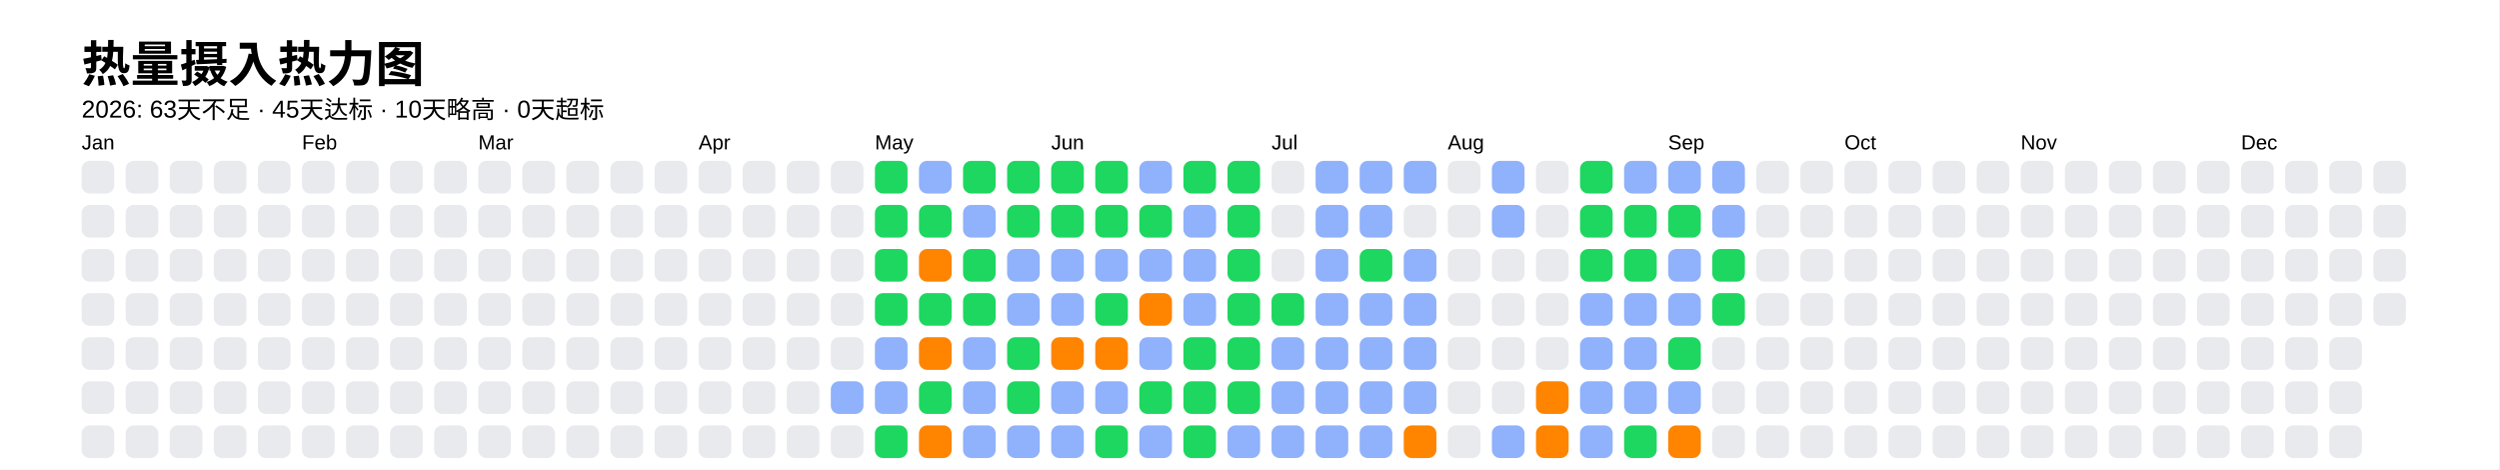
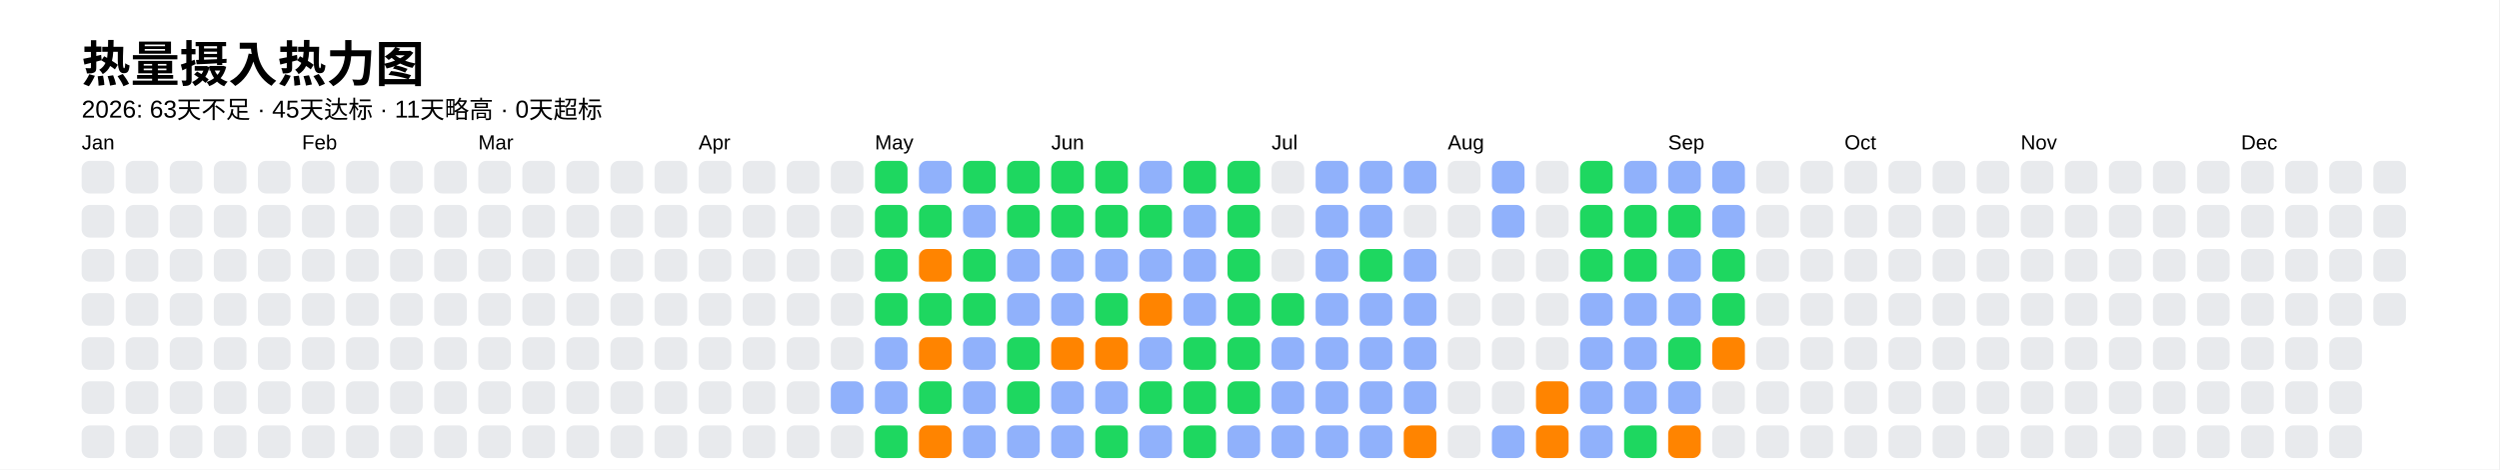
<svg xmlns="http://www.w3.org/2000/svg" style="background-color:white;" baseProfile="full" height="57.5mm" version="1.1" viewBox="0,0,306.2,57.5" width="306.2mm">
  <defs />
  <rect fill="#FFFFFF" height="57.5" width="306.2" x="0" y="0" />
  <text fill="#000000" style="font-size:6px; font-family:Arial; font-weight:bold;" x="10" y="10">热量摄入热力图</text>
-   <text fill="#000000" style="font-size:3px; font-family:Arial;" x="10" y="14.4">2026: 63天不足 · 45天达标 · 10天略高 · 0天超标</text>
+   <text fill="#000000" style="font-size:3px; font-family:Arial;" x="10" y="14.4">2026: 63天不足 · 45天达标 · 11天略高 · 0天超标</text>
  <text fill="#000000" style="font-size:2.5px; font-family:Arial" x="10" y="18.3">Jan</text>
  <rect fill="#E8EAED" height="4" rx="1" ry="1" width="4" x="10" y="19.7" />
  <rect fill="#E8EAED" height="4" rx="1" ry="1" width="4" x="10" y="25.1" />
  <rect fill="#E8EAED" height="4" rx="1" ry="1" width="4" x="10" y="30.5" />
  <rect fill="#E8EAED" height="4" rx="1" ry="1" width="4" x="10" y="35.9" />
  <rect fill="#E8EAED" height="4" rx="1" ry="1" width="4" x="10" y="41.3" />
  <rect fill="#E8EAED" height="4" rx="1" ry="1" width="4" x="10" y="46.7" />
  <rect fill="#E8EAED" height="4" rx="1" ry="1" width="4" x="10" y="52.1" />
  <rect fill="#E8EAED" height="4" rx="1" ry="1" width="4" x="15.4" y="19.7" />
  <rect fill="#E8EAED" height="4" rx="1" ry="1" width="4" x="15.4" y="25.1" />
  <rect fill="#E8EAED" height="4" rx="1" ry="1" width="4" x="15.4" y="30.5" />
  <rect fill="#E8EAED" height="4" rx="1" ry="1" width="4" x="15.4" y="35.9" />
  <rect fill="#E8EAED" height="4" rx="1" ry="1" width="4" x="15.4" y="41.3" />
  <rect fill="#E8EAED" height="4" rx="1" ry="1" width="4" x="15.4" y="46.7" />
  <rect fill="#E8EAED" height="4" rx="1" ry="1" width="4" x="15.4" y="52.1" />
  <rect fill="#E8EAED" height="4" rx="1" ry="1" width="4" x="20.8" y="19.7" />
  <rect fill="#E8EAED" height="4" rx="1" ry="1" width="4" x="20.8" y="25.1" />
  <rect fill="#E8EAED" height="4" rx="1" ry="1" width="4" x="20.8" y="30.5" />
  <rect fill="#E8EAED" height="4" rx="1" ry="1" width="4" x="20.8" y="35.9" />
  <rect fill="#E8EAED" height="4" rx="1" ry="1" width="4" x="20.8" y="41.3" />
  <rect fill="#E8EAED" height="4" rx="1" ry="1" width="4" x="20.8" y="46.7" />
  <rect fill="#E8EAED" height="4" rx="1" ry="1" width="4" x="20.8" y="52.1" />
  <rect fill="#E8EAED" height="4" rx="1" ry="1" width="4" x="26.2" y="19.7" />
  <rect fill="#E8EAED" height="4" rx="1" ry="1" width="4" x="26.2" y="25.1" />
  <rect fill="#E8EAED" height="4" rx="1" ry="1" width="4" x="26.2" y="30.5" />
  <rect fill="#E8EAED" height="4" rx="1" ry="1" width="4" x="26.2" y="35.9" />
  <rect fill="#E8EAED" height="4" rx="1" ry="1" width="4" x="26.2" y="41.3" />
  <rect fill="#E8EAED" height="4" rx="1" ry="1" width="4" x="26.2" y="46.7" />
  <rect fill="#E8EAED" height="4" rx="1" ry="1" width="4" x="26.2" y="52.1" />
  <rect fill="#E8EAED" height="4" rx="1" ry="1" width="4" x="31.6" y="19.7" />
  <rect fill="#E8EAED" height="4" rx="1" ry="1" width="4" x="31.6" y="25.1" />
  <rect fill="#E8EAED" height="4" rx="1" ry="1" width="4" x="31.6" y="30.5" />
  <rect fill="#E8EAED" height="4" rx="1" ry="1" width="4" x="31.6" y="35.9" />
  <rect fill="#E8EAED" height="4" rx="1" ry="1" width="4" x="31.6" y="41.3" />
  <rect fill="#E8EAED" height="4" rx="1" ry="1" width="4" x="31.6" y="46.7" />
  <rect fill="#E8EAED" height="4" rx="1" ry="1" width="4" x="31.6" y="52.1" />
  <text fill="#000000" style="font-size:2.5px; font-family:Arial" x="37.0" y="18.3">Feb</text>
  <rect fill="#E8EAED" height="4" rx="1" ry="1" width="4" x="37.0" y="19.7" />
  <rect fill="#E8EAED" height="4" rx="1" ry="1" width="4" x="37.0" y="25.1" />
  <rect fill="#E8EAED" height="4" rx="1" ry="1" width="4" x="37.0" y="30.5" />
  <rect fill="#E8EAED" height="4" rx="1" ry="1" width="4" x="37.0" y="35.9" />
  <rect fill="#E8EAED" height="4" rx="1" ry="1" width="4" x="37.0" y="41.3" />
  <rect fill="#E8EAED" height="4" rx="1" ry="1" width="4" x="37.0" y="46.7" />
  <rect fill="#E8EAED" height="4" rx="1" ry="1" width="4" x="37.0" y="52.1" />
  <rect fill="#E8EAED" height="4" rx="1" ry="1" width="4" x="42.4" y="19.7" />
  <rect fill="#E8EAED" height="4" rx="1" ry="1" width="4" x="42.4" y="25.1" />
  <rect fill="#E8EAED" height="4" rx="1" ry="1" width="4" x="42.4" y="30.5" />
  <rect fill="#E8EAED" height="4" rx="1" ry="1" width="4" x="42.4" y="35.9" />
  <rect fill="#E8EAED" height="4" rx="1" ry="1" width="4" x="42.4" y="41.3" />
  <rect fill="#E8EAED" height="4" rx="1" ry="1" width="4" x="42.4" y="46.7" />
  <rect fill="#E8EAED" height="4" rx="1" ry="1" width="4" x="42.4" y="52.1" />
  <rect fill="#E8EAED" height="4" rx="1" ry="1" width="4" x="47.8" y="19.7" />
  <rect fill="#E8EAED" height="4" rx="1" ry="1" width="4" x="47.8" y="25.1" />
  <rect fill="#E8EAED" height="4" rx="1" ry="1" width="4" x="47.8" y="30.5" />
  <rect fill="#E8EAED" height="4" rx="1" ry="1" width="4" x="47.8" y="35.9" />
  <rect fill="#E8EAED" height="4" rx="1" ry="1" width="4" x="47.8" y="41.3" />
  <rect fill="#E8EAED" height="4" rx="1" ry="1" width="4" x="47.8" y="46.7" />
  <rect fill="#E8EAED" height="4" rx="1" ry="1" width="4" x="47.8" y="52.1" />
  <rect fill="#E8EAED" height="4" rx="1" ry="1" width="4" x="53.2" y="19.7" />
  <rect fill="#E8EAED" height="4" rx="1" ry="1" width="4" x="53.2" y="25.1" />
  <rect fill="#E8EAED" height="4" rx="1" ry="1" width="4" x="53.2" y="30.5" />
  <rect fill="#E8EAED" height="4" rx="1" ry="1" width="4" x="53.2" y="35.9" />
  <rect fill="#E8EAED" height="4" rx="1" ry="1" width="4" x="53.2" y="41.3" />
  <rect fill="#E8EAED" height="4" rx="1" ry="1" width="4" x="53.2" y="46.7" />
  <rect fill="#E8EAED" height="4" rx="1" ry="1" width="4" x="53.2" y="52.1" />
  <text fill="#000000" style="font-size:2.5px; font-family:Arial" x="58.6" y="18.3">Mar</text>
  <rect fill="#E8EAED" height="4" rx="1" ry="1" width="4" x="58.6" y="19.7" />
  <rect fill="#E8EAED" height="4" rx="1" ry="1" width="4" x="58.6" y="25.1" />
  <rect fill="#E8EAED" height="4" rx="1" ry="1" width="4" x="58.6" y="30.5" />
  <rect fill="#E8EAED" height="4" rx="1" ry="1" width="4" x="58.6" y="35.9" />
  <rect fill="#E8EAED" height="4" rx="1" ry="1" width="4" x="58.6" y="41.3" />
  <rect fill="#E8EAED" height="4" rx="1" ry="1" width="4" x="58.6" y="46.7" />
  <rect fill="#E8EAED" height="4" rx="1" ry="1" width="4" x="58.6" y="52.1" />
  <rect fill="#E8EAED" height="4" rx="1" ry="1" width="4" x="64" y="19.7" />
  <rect fill="#E8EAED" height="4" rx="1" ry="1" width="4" x="64" y="25.1" />
  <rect fill="#E8EAED" height="4" rx="1" ry="1" width="4" x="64" y="30.5" />
  <rect fill="#E8EAED" height="4" rx="1" ry="1" width="4" x="64" y="35.9" />
  <rect fill="#E8EAED" height="4" rx="1" ry="1" width="4" x="64" y="41.3" />
  <rect fill="#E8EAED" height="4" rx="1" ry="1" width="4" x="64" y="46.7" />
  <rect fill="#E8EAED" height="4" rx="1" ry="1" width="4" x="64" y="52.1" />
  <rect fill="#E8EAED" height="4" rx="1" ry="1" width="4" x="69.4" y="19.7" />
  <rect fill="#E8EAED" height="4" rx="1" ry="1" width="4" x="69.4" y="25.1" />
  <rect fill="#E8EAED" height="4" rx="1" ry="1" width="4" x="69.4" y="30.5" />
  <rect fill="#E8EAED" height="4" rx="1" ry="1" width="4" x="69.4" y="35.9" />
  <rect fill="#E8EAED" height="4" rx="1" ry="1" width="4" x="69.4" y="41.3" />
  <rect fill="#E8EAED" height="4" rx="1" ry="1" width="4" x="69.4" y="46.7" />
  <rect fill="#E8EAED" height="4" rx="1" ry="1" width="4" x="69.4" y="52.1" />
  <rect fill="#E8EAED" height="4" rx="1" ry="1" width="4" x="74.8" y="19.7" />
  <rect fill="#E8EAED" height="4" rx="1" ry="1" width="4" x="74.8" y="25.1" />
  <rect fill="#E8EAED" height="4" rx="1" ry="1" width="4" x="74.8" y="30.5" />
  <rect fill="#E8EAED" height="4" rx="1" ry="1" width="4" x="74.8" y="35.9" />
  <rect fill="#E8EAED" height="4" rx="1" ry="1" width="4" x="74.8" y="41.3" />
  <rect fill="#E8EAED" height="4" rx="1" ry="1" width="4" x="74.8" y="46.7" />
  <rect fill="#E8EAED" height="4" rx="1" ry="1" width="4" x="74.8" y="52.1" />
  <rect fill="#E8EAED" height="4" rx="1" ry="1" width="4" x="80.2" y="19.7" />
  <rect fill="#E8EAED" height="4" rx="1" ry="1" width="4" x="80.2" y="25.1" />
  <rect fill="#E8EAED" height="4" rx="1" ry="1" width="4" x="80.2" y="30.5" />
  <rect fill="#E8EAED" height="4" rx="1" ry="1" width="4" x="80.2" y="35.9" />
  <rect fill="#E8EAED" height="4" rx="1" ry="1" width="4" x="80.2" y="41.3" />
  <rect fill="#E8EAED" height="4" rx="1" ry="1" width="4" x="80.2" y="46.7" />
  <rect fill="#E8EAED" height="4" rx="1" ry="1" width="4" x="80.2" y="52.1" />
  <text fill="#000000" style="font-size:2.5px; font-family:Arial" x="85.6" y="18.3">Apr</text>
  <rect fill="#E8EAED" height="4" rx="1" ry="1" width="4" x="85.6" y="19.7" />
  <rect fill="#E8EAED" height="4" rx="1" ry="1" width="4" x="85.6" y="25.1" />
  <rect fill="#E8EAED" height="4" rx="1" ry="1" width="4" x="85.6" y="30.5" />
  <rect fill="#E8EAED" height="4" rx="1" ry="1" width="4" x="85.6" y="35.9" />
  <rect fill="#E8EAED" height="4" rx="1" ry="1" width="4" x="85.6" y="41.3" />
  <rect fill="#E8EAED" height="4" rx="1" ry="1" width="4" x="85.6" y="46.7" />
  <rect fill="#E8EAED" height="4" rx="1" ry="1" width="4" x="85.6" y="52.1" />
  <rect fill="#E8EAED" height="4" rx="1" ry="1" width="4" x="91" y="19.7" />
  <rect fill="#E8EAED" height="4" rx="1" ry="1" width="4" x="91" y="25.1" />
  <rect fill="#E8EAED" height="4" rx="1" ry="1" width="4" x="91" y="30.5" />
  <rect fill="#E8EAED" height="4" rx="1" ry="1" width="4" x="91" y="35.9" />
  <rect fill="#E8EAED" height="4" rx="1" ry="1" width="4" x="91" y="41.3" />
  <rect fill="#E8EAED" height="4" rx="1" ry="1" width="4" x="91" y="46.7" />
  <rect fill="#E8EAED" height="4" rx="1" ry="1" width="4" x="91" y="52.1" />
  <rect fill="#E8EAED" height="4" rx="1" ry="1" width="4" x="96.4" y="19.7" />
  <rect fill="#E8EAED" height="4" rx="1" ry="1" width="4" x="96.4" y="25.1" />
  <rect fill="#E8EAED" height="4" rx="1" ry="1" width="4" x="96.4" y="30.5" />
  <rect fill="#E8EAED" height="4" rx="1" ry="1" width="4" x="96.4" y="35.9" />
  <rect fill="#E8EAED" height="4" rx="1" ry="1" width="4" x="96.4" y="41.3" />
  <rect fill="#E8EAED" height="4" rx="1" ry="1" width="4" x="96.4" y="46.7" />
  <rect fill="#E8EAED" height="4" rx="1" ry="1" width="4" x="96.4" y="52.1" />
  <rect fill="#E8EAED" height="4" rx="1" ry="1" width="4" x="101.8" y="19.7" />
  <rect fill="#E8EAED" height="4" rx="1" ry="1" width="4" x="101.8" y="25.1" />
  <rect fill="#E8EAED" height="4" rx="1" ry="1" width="4" x="101.8" y="30.5" />
  <rect fill="#E8EAED" height="4" rx="1" ry="1" width="4" x="101.8" y="35.9" />
  <rect fill="#E8EAED" height="4" rx="1" ry="1" width="4" x="101.8" y="41.3" />
  <rect fill="#90b1fb" height="4" rx="1" ry="1" width="4" x="101.8" y="46.7" />
  <rect fill="#E8EAED" height="4" rx="1" ry="1" width="4" x="101.8" y="52.1" />
  <text fill="#000000" style="font-size:2.5px; font-family:Arial" x="107.2" y="18.3">May</text>
  <rect fill="#1ed760" height="4" rx="1" ry="1" width="4" x="107.2" y="19.7" />
  <rect fill="#1ed760" height="4" rx="1" ry="1" width="4" x="107.2" y="25.1" />
  <rect fill="#1ed760" height="4" rx="1" ry="1" width="4" x="107.2" y="30.5" />
  <rect fill="#1ed760" height="4" rx="1" ry="1" width="4" x="107.2" y="35.9" />
  <rect fill="#90b1fb" height="4" rx="1" ry="1" width="4" x="107.2" y="41.3" />
  <rect fill="#90b1fb" height="4" rx="1" ry="1" width="4" x="107.2" y="46.7" />
  <rect fill="#1ed760" height="4" rx="1" ry="1" width="4" x="107.2" y="52.1" />
  <rect fill="#90b1fb" height="4" rx="1" ry="1" width="4" x="112.6" y="19.7" />
  <rect fill="#1ed760" height="4" rx="1" ry="1" width="4" x="112.6" y="25.1" />
  <rect fill="#ff8400" height="4" rx="1" ry="1" width="4" x="112.6" y="30.5" />
  <rect fill="#1ed760" height="4" rx="1" ry="1" width="4" x="112.6" y="35.9" />
  <rect fill="#ff8400" height="4" rx="1" ry="1" width="4" x="112.6" y="41.3" />
  <rect fill="#1ed760" height="4" rx="1" ry="1" width="4" x="112.6" y="46.7" />
  <rect fill="#ff8400" height="4" rx="1" ry="1" width="4" x="112.6" y="52.1" />
  <rect fill="#1ed760" height="4" rx="1" ry="1" width="4" x="118" y="19.7" />
  <rect fill="#90b1fb" height="4" rx="1" ry="1" width="4" x="118" y="25.1" />
  <rect fill="#1ed760" height="4" rx="1" ry="1" width="4" x="118" y="30.5" />
  <rect fill="#1ed760" height="4" rx="1" ry="1" width="4" x="118" y="35.9" />
  <rect fill="#90b1fb" height="4" rx="1" ry="1" width="4" x="118" y="41.3" />
  <rect fill="#90b1fb" height="4" rx="1" ry="1" width="4" x="118" y="46.7" />
  <rect fill="#90b1fb" height="4" rx="1" ry="1" width="4" x="118" y="52.1" />
  <rect fill="#1ed760" height="4" rx="1" ry="1" width="4" x="123.4" y="19.7" />
  <rect fill="#1ed760" height="4" rx="1" ry="1" width="4" x="123.4" y="25.1" />
  <rect fill="#90b1fb" height="4" rx="1" ry="1" width="4" x="123.4" y="30.5" />
  <rect fill="#90b1fb" height="4" rx="1" ry="1" width="4" x="123.4" y="35.9" />
  <rect fill="#1ed760" height="4" rx="1" ry="1" width="4" x="123.4" y="41.3" />
  <rect fill="#1ed760" height="4" rx="1" ry="1" width="4" x="123.4" y="46.7" />
  <rect fill="#90b1fb" height="4" rx="1" ry="1" width="4" x="123.4" y="52.1" />
  <text fill="#000000" style="font-size:2.5px; font-family:Arial" x="128.8" y="18.3">Jun</text>
  <rect fill="#1ed760" height="4" rx="1" ry="1" width="4" x="128.8" y="19.7" />
  <rect fill="#1ed760" height="4" rx="1" ry="1" width="4" x="128.8" y="25.1" />
  <rect fill="#90b1fb" height="4" rx="1" ry="1" width="4" x="128.8" y="30.5" />
  <rect fill="#90b1fb" height="4" rx="1" ry="1" width="4" x="128.8" y="35.9" />
  <rect fill="#ff8400" height="4" rx="1" ry="1" width="4" x="128.8" y="41.3" />
  <rect fill="#90b1fb" height="4" rx="1" ry="1" width="4" x="128.8" y="46.7" />
  <rect fill="#90b1fb" height="4" rx="1" ry="1" width="4" x="128.8" y="52.1" />
  <rect fill="#1ed760" height="4" rx="1" ry="1" width="4" x="134.2" y="19.7" />
  <rect fill="#1ed760" height="4" rx="1" ry="1" width="4" x="134.2" y="25.1" />
  <rect fill="#90b1fb" height="4" rx="1" ry="1" width="4" x="134.2" y="30.5" />
  <rect fill="#1ed760" height="4" rx="1" ry="1" width="4" x="134.2" y="35.9" />
  <rect fill="#ff8400" height="4" rx="1" ry="1" width="4" x="134.2" y="41.3" />
  <rect fill="#90b1fb" height="4" rx="1" ry="1" width="4" x="134.2" y="46.7" />
  <rect fill="#1ed760" height="4" rx="1" ry="1" width="4" x="134.2" y="52.1" />
  <rect fill="#90b1fb" height="4" rx="1" ry="1" width="4" x="139.6" y="19.7" />
  <rect fill="#1ed760" height="4" rx="1" ry="1" width="4" x="139.6" y="25.1" />
  <rect fill="#90b1fb" height="4" rx="1" ry="1" width="4" x="139.6" y="30.5" />
  <rect fill="#ff8400" height="4" rx="1" ry="1" width="4" x="139.6" y="35.9" />
  <rect fill="#90b1fb" height="4" rx="1" ry="1" width="4" x="139.6" y="41.3" />
  <rect fill="#1ed760" height="4" rx="1" ry="1" width="4" x="139.6" y="46.7" />
  <rect fill="#90b1fb" height="4" rx="1" ry="1" width="4" x="139.6" y="52.1" />
  <rect fill="#1ed760" height="4" rx="1" ry="1" width="4" x="145" y="19.7" />
  <rect fill="#90b1fb" height="4" rx="1" ry="1" width="4" x="145" y="25.1" />
  <rect fill="#90b1fb" height="4" rx="1" ry="1" width="4" x="145" y="30.5" />
  <rect fill="#90b1fb" height="4" rx="1" ry="1" width="4" x="145" y="35.9" />
  <rect fill="#1ed760" height="4" rx="1" ry="1" width="4" x="145" y="41.3" />
  <rect fill="#1ed760" height="4" rx="1" ry="1" width="4" x="145" y="46.7" />
  <rect fill="#1ed760" height="4" rx="1" ry="1" width="4" x="145" y="52.1" />
  <rect fill="#1ed760" height="4" rx="1" ry="1" width="4" x="150.4" y="19.7" />
  <rect fill="#1ed760" height="4" rx="1" ry="1" width="4" x="150.4" y="25.1" />
  <rect fill="#1ed760" height="4" rx="1" ry="1" width="4" x="150.4" y="30.5" />
  <rect fill="#1ed760" height="4" rx="1" ry="1" width="4" x="150.4" y="35.9" />
  <rect fill="#1ed760" height="4" rx="1" ry="1" width="4" x="150.4" y="41.3" />
  <rect fill="#1ed760" height="4" rx="1" ry="1" width="4" x="150.4" y="46.7" />
  <rect fill="#90b1fb" height="4" rx="1" ry="1" width="4" x="150.4" y="52.1" />
  <text fill="#000000" style="font-size:2.5px; font-family:Arial" x="155.8" y="18.3">Jul</text>
  <rect fill="#E8EAED" height="4" rx="1" ry="1" width="4" x="155.8" y="19.7" />
  <rect fill="#E8EAED" height="4" rx="1" ry="1" width="4" x="155.8" y="25.1" />
  <rect fill="#E8EAED" height="4" rx="1" ry="1" width="4" x="155.8" y="30.5" />
  <rect fill="#1ed760" height="4" rx="1" ry="1" width="4" x="155.8" y="35.9" />
  <rect fill="#90b1fb" height="4" rx="1" ry="1" width="4" x="155.8" y="41.3" />
  <rect fill="#90b1fb" height="4" rx="1" ry="1" width="4" x="155.8" y="46.7" />
  <rect fill="#90b1fb" height="4" rx="1" ry="1" width="4" x="155.8" y="52.1" />
  <rect fill="#90b1fb" height="4" rx="1" ry="1" width="4" x="161.2" y="19.7" />
  <rect fill="#90b1fb" height="4" rx="1" ry="1" width="4" x="161.2" y="25.1" />
  <rect fill="#90b1fb" height="4" rx="1" ry="1" width="4" x="161.2" y="30.5" />
  <rect fill="#90b1fb" height="4" rx="1" ry="1" width="4" x="161.2" y="35.9" />
  <rect fill="#90b1fb" height="4" rx="1" ry="1" width="4" x="161.2" y="41.3" />
  <rect fill="#90b1fb" height="4" rx="1" ry="1" width="4" x="161.2" y="46.7" />
  <rect fill="#90b1fb" height="4" rx="1" ry="1" width="4" x="161.2" y="52.1" />
  <rect fill="#90b1fb" height="4" rx="1" ry="1" width="4" x="166.6" y="19.7" />
  <rect fill="#90b1fb" height="4" rx="1" ry="1" width="4" x="166.6" y="25.1" />
  <rect fill="#1ed760" height="4" rx="1" ry="1" width="4" x="166.6" y="30.5" />
  <rect fill="#90b1fb" height="4" rx="1" ry="1" width="4" x="166.6" y="35.9" />
  <rect fill="#90b1fb" height="4" rx="1" ry="1" width="4" x="166.6" y="41.3" />
  <rect fill="#90b1fb" height="4" rx="1" ry="1" width="4" x="166.6" y="46.7" />
  <rect fill="#90b1fb" height="4" rx="1" ry="1" width="4" x="166.6" y="52.1" />
  <rect fill="#90b1fb" height="4" rx="1" ry="1" width="4" x="172" y="19.7" />
  <rect fill="#E8EAED" height="4" rx="1" ry="1" width="4" x="172" y="25.1" />
  <rect fill="#90b1fb" height="4" rx="1" ry="1" width="4" x="172" y="30.5" />
  <rect fill="#90b1fb" height="4" rx="1" ry="1" width="4" x="172" y="35.9" />
  <rect fill="#90b1fb" height="4" rx="1" ry="1" width="4" x="172" y="41.3" />
  <rect fill="#90b1fb" height="4" rx="1" ry="1" width="4" x="172" y="46.7" />
  <rect fill="#ff8400" height="4" rx="1" ry="1" width="4" x="172" y="52.1" />
  <text fill="#000000" style="font-size:2.5px; font-family:Arial" x="177.4" y="18.3">Aug</text>
  <rect fill="#E8EAED" height="4" rx="1" ry="1" width="4" x="177.4" y="19.7" />
  <rect fill="#E8EAED" height="4" rx="1" ry="1" width="4" x="177.4" y="25.1" />
  <rect fill="#E8EAED" height="4" rx="1" ry="1" width="4" x="177.4" y="30.5" />
  <rect fill="#E8EAED" height="4" rx="1" ry="1" width="4" x="177.4" y="35.9" />
  <rect fill="#E8EAED" height="4" rx="1" ry="1" width="4" x="177.4" y="41.3" />
  <rect fill="#E8EAED" height="4" rx="1" ry="1" width="4" x="177.4" y="46.7" />
  <rect fill="#E8EAED" height="4" rx="1" ry="1" width="4" x="177.4" y="52.1" />
  <rect fill="#90b1fb" height="4" rx="1" ry="1" width="4" x="182.8" y="19.7" />
  <rect fill="#90b1fb" height="4" rx="1" ry="1" width="4" x="182.8" y="25.1" />
  <rect fill="#E8EAED" height="4" rx="1" ry="1" width="4" x="182.8" y="30.5" />
  <rect fill="#E8EAED" height="4" rx="1" ry="1" width="4" x="182.8" y="35.9" />
  <rect fill="#E8EAED" height="4" rx="1" ry="1" width="4" x="182.8" y="41.3" />
  <rect fill="#E8EAED" height="4" rx="1" ry="1" width="4" x="182.8" y="46.7" />
  <rect fill="#90b1fb" height="4" rx="1" ry="1" width="4" x="182.8" y="52.1" />
  <rect fill="#E8EAED" height="4" rx="1" ry="1" width="4" x="188.2" y="19.7" />
  <rect fill="#E8EAED" height="4" rx="1" ry="1" width="4" x="188.2" y="25.1" />
  <rect fill="#E8EAED" height="4" rx="1" ry="1" width="4" x="188.2" y="30.5" />
  <rect fill="#E8EAED" height="4" rx="1" ry="1" width="4" x="188.2" y="35.9" />
  <rect fill="#E8EAED" height="4" rx="1" ry="1" width="4" x="188.2" y="41.3" />
  <rect fill="#ff8400" height="4" rx="1" ry="1" width="4" x="188.2" y="46.7" />
  <rect fill="#ff8400" height="4" rx="1" ry="1" width="4" x="188.2" y="52.1" />
  <rect fill="#1ed760" height="4" rx="1" ry="1" width="4" x="193.6" y="19.7" />
  <rect fill="#1ed760" height="4" rx="1" ry="1" width="4" x="193.6" y="25.1" />
  <rect fill="#1ed760" height="4" rx="1" ry="1" width="4" x="193.6" y="30.5" />
  <rect fill="#90b1fb" height="4" rx="1" ry="1" width="4" x="193.6" y="35.9" />
  <rect fill="#90b1fb" height="4" rx="1" ry="1" width="4" x="193.6" y="41.3" />
  <rect fill="#90b1fb" height="4" rx="1" ry="1" width="4" x="193.6" y="46.7" />
  <rect fill="#90b1fb" height="4" rx="1" ry="1" width="4" x="193.6" y="52.1" />
  <rect fill="#90b1fb" height="4" rx="1" ry="1" width="4" x="199" y="19.7" />
  <rect fill="#1ed760" height="4" rx="1" ry="1" width="4" x="199" y="25.1" />
  <rect fill="#1ed760" height="4" rx="1" ry="1" width="4" x="199" y="30.5" />
  <rect fill="#90b1fb" height="4" rx="1" ry="1" width="4" x="199" y="35.9" />
  <rect fill="#90b1fb" height="4" rx="1" ry="1" width="4" x="199" y="41.3" />
  <rect fill="#90b1fb" height="4" rx="1" ry="1" width="4" x="199" y="46.7" />
  <rect fill="#1ed760" height="4" rx="1" ry="1" width="4" x="199" y="52.1" />
  <text fill="#000000" style="font-size:2.5px; font-family:Arial" x="204.4" y="18.3">Sep</text>
  <rect fill="#90b1fb" height="4" rx="1" ry="1" width="4" x="204.4" y="19.7" />
  <rect fill="#1ed760" height="4" rx="1" ry="1" width="4" x="204.4" y="25.1" />
  <rect fill="#90b1fb" height="4" rx="1" ry="1" width="4" x="204.4" y="30.5" />
  <rect fill="#90b1fb" height="4" rx="1" ry="1" width="4" x="204.4" y="35.9" />
  <rect fill="#1ed760" height="4" rx="1" ry="1" width="4" x="204.4" y="41.3" />
  <rect fill="#90b1fb" height="4" rx="1" ry="1" width="4" x="204.4" y="46.7" />
  <rect fill="#ff8400" height="4" rx="1" ry="1" width="4" x="204.4" y="52.1" />
  <rect fill="#90b1fb" height="4" rx="1" ry="1" width="4" x="209.8" y="19.7" />
  <rect fill="#90b1fb" height="4" rx="1" ry="1" width="4" x="209.8" y="25.1" />
  <rect fill="#1ed760" height="4" rx="1" ry="1" width="4" x="209.8" y="30.5" />
  <rect fill="#1ed760" height="4" rx="1" ry="1" width="4" x="209.8" y="35.9" />
-   <rect fill="#E8EAED" height="4" rx="1" ry="1" width="4" x="209.8" y="41.3" />
+   <rect fill="#ff8400" height="4" rx="1" ry="1" width="4" x="209.8" y="41.3" />
  <rect fill="#E8EAED" height="4" rx="1" ry="1" width="4" x="209.8" y="46.7" />
  <rect fill="#E8EAED" height="4" rx="1" ry="1" width="4" x="209.8" y="52.1" />
  <rect fill="#E8EAED" height="4" rx="1" ry="1" width="4" x="215.2" y="19.7" />
  <rect fill="#E8EAED" height="4" rx="1" ry="1" width="4" x="215.2" y="25.1" />
  <rect fill="#E8EAED" height="4" rx="1" ry="1" width="4" x="215.2" y="30.5" />
  <rect fill="#E8EAED" height="4" rx="1" ry="1" width="4" x="215.2" y="35.9" />
  <rect fill="#E8EAED" height="4" rx="1" ry="1" width="4" x="215.2" y="41.3" />
  <rect fill="#E8EAED" height="4" rx="1" ry="1" width="4" x="215.2" y="46.7" />
  <rect fill="#E8EAED" height="4" rx="1" ry="1" width="4" x="215.2" y="52.1" />
  <rect fill="#E8EAED" height="4" rx="1" ry="1" width="4" x="220.6" y="19.7" />
  <rect fill="#E8EAED" height="4" rx="1" ry="1" width="4" x="220.6" y="25.1" />
  <rect fill="#E8EAED" height="4" rx="1" ry="1" width="4" x="220.6" y="30.5" />
  <rect fill="#E8EAED" height="4" rx="1" ry="1" width="4" x="220.6" y="35.9" />
  <rect fill="#E8EAED" height="4" rx="1" ry="1" width="4" x="220.6" y="41.3" />
  <rect fill="#E8EAED" height="4" rx="1" ry="1" width="4" x="220.6" y="46.7" />
  <rect fill="#E8EAED" height="4" rx="1" ry="1" width="4" x="220.6" y="52.1" />
  <text fill="#000000" style="font-size:2.5px; font-family:Arial" x="226" y="18.3">Oct</text>
  <rect fill="#E8EAED" height="4" rx="1" ry="1" width="4" x="226" y="19.7" />
  <rect fill="#E8EAED" height="4" rx="1" ry="1" width="4" x="226" y="25.1" />
  <rect fill="#E8EAED" height="4" rx="1" ry="1" width="4" x="226" y="30.5" />
  <rect fill="#E8EAED" height="4" rx="1" ry="1" width="4" x="226" y="35.9" />
  <rect fill="#E8EAED" height="4" rx="1" ry="1" width="4" x="226" y="41.3" />
  <rect fill="#E8EAED" height="4" rx="1" ry="1" width="4" x="226" y="46.7" />
  <rect fill="#E8EAED" height="4" rx="1" ry="1" width="4" x="226" y="52.1" />
  <rect fill="#E8EAED" height="4" rx="1" ry="1" width="4" x="231.4" y="19.7" />
  <rect fill="#E8EAED" height="4" rx="1" ry="1" width="4" x="231.4" y="25.1" />
  <rect fill="#E8EAED" height="4" rx="1" ry="1" width="4" x="231.4" y="30.5" />
  <rect fill="#E8EAED" height="4" rx="1" ry="1" width="4" x="231.4" y="35.9" />
  <rect fill="#E8EAED" height="4" rx="1" ry="1" width="4" x="231.4" y="41.3" />
  <rect fill="#E8EAED" height="4" rx="1" ry="1" width="4" x="231.4" y="46.7" />
  <rect fill="#E8EAED" height="4" rx="1" ry="1" width="4" x="231.4" y="52.1" />
  <rect fill="#E8EAED" height="4" rx="1" ry="1" width="4" x="236.8" y="19.7" />
  <rect fill="#E8EAED" height="4" rx="1" ry="1" width="4" x="236.8" y="25.1" />
  <rect fill="#E8EAED" height="4" rx="1" ry="1" width="4" x="236.8" y="30.5" />
  <rect fill="#E8EAED" height="4" rx="1" ry="1" width="4" x="236.8" y="35.9" />
  <rect fill="#E8EAED" height="4" rx="1" ry="1" width="4" x="236.8" y="41.3" />
  <rect fill="#E8EAED" height="4" rx="1" ry="1" width="4" x="236.8" y="46.7" />
  <rect fill="#E8EAED" height="4" rx="1" ry="1" width="4" x="236.8" y="52.1" />
  <rect fill="#E8EAED" height="4" rx="1" ry="1" width="4" x="242.2" y="19.7" />
  <rect fill="#E8EAED" height="4" rx="1" ry="1" width="4" x="242.2" y="25.1" />
  <rect fill="#E8EAED" height="4" rx="1" ry="1" width="4" x="242.2" y="30.5" />
  <rect fill="#E8EAED" height="4" rx="1" ry="1" width="4" x="242.2" y="35.9" />
  <rect fill="#E8EAED" height="4" rx="1" ry="1" width="4" x="242.2" y="41.3" />
  <rect fill="#E8EAED" height="4" rx="1" ry="1" width="4" x="242.2" y="46.7" />
  <rect fill="#E8EAED" height="4" rx="1" ry="1" width="4" x="242.2" y="52.1" />
  <text fill="#000000" style="font-size:2.5px; font-family:Arial" x="247.6" y="18.3">Nov</text>
  <rect fill="#E8EAED" height="4" rx="1" ry="1" width="4" x="247.6" y="19.7" />
  <rect fill="#E8EAED" height="4" rx="1" ry="1" width="4" x="247.6" y="25.1" />
  <rect fill="#E8EAED" height="4" rx="1" ry="1" width="4" x="247.6" y="30.5" />
  <rect fill="#E8EAED" height="4" rx="1" ry="1" width="4" x="247.6" y="35.9" />
  <rect fill="#E8EAED" height="4" rx="1" ry="1" width="4" x="247.6" y="41.3" />
  <rect fill="#E8EAED" height="4" rx="1" ry="1" width="4" x="247.6" y="46.7" />
  <rect fill="#E8EAED" height="4" rx="1" ry="1" width="4" x="247.6" y="52.1" />
  <rect fill="#E8EAED" height="4" rx="1" ry="1" width="4" x="253" y="19.7" />
  <rect fill="#E8EAED" height="4" rx="1" ry="1" width="4" x="253" y="25.1" />
  <rect fill="#E8EAED" height="4" rx="1" ry="1" width="4" x="253" y="30.5" />
  <rect fill="#E8EAED" height="4" rx="1" ry="1" width="4" x="253" y="35.9" />
  <rect fill="#E8EAED" height="4" rx="1" ry="1" width="4" x="253" y="41.3" />
  <rect fill="#E8EAED" height="4" rx="1" ry="1" width="4" x="253" y="46.7" />
  <rect fill="#E8EAED" height="4" rx="1" ry="1" width="4" x="253" y="52.1" />
  <rect fill="#E8EAED" height="4" rx="1" ry="1" width="4" x="258.4" y="19.7" />
  <rect fill="#E8EAED" height="4" rx="1" ry="1" width="4" x="258.4" y="25.1" />
  <rect fill="#E8EAED" height="4" rx="1" ry="1" width="4" x="258.4" y="30.5" />
  <rect fill="#E8EAED" height="4" rx="1" ry="1" width="4" x="258.4" y="35.9" />
  <rect fill="#E8EAED" height="4" rx="1" ry="1" width="4" x="258.4" y="41.3" />
  <rect fill="#E8EAED" height="4" rx="1" ry="1" width="4" x="258.4" y="46.7" />
  <rect fill="#E8EAED" height="4" rx="1" ry="1" width="4" x="258.4" y="52.1" />
  <rect fill="#E8EAED" height="4" rx="1" ry="1" width="4" x="263.8" y="19.7" />
  <rect fill="#E8EAED" height="4" rx="1" ry="1" width="4" x="263.8" y="25.1" />
  <rect fill="#E8EAED" height="4" rx="1" ry="1" width="4" x="263.8" y="30.5" />
  <rect fill="#E8EAED" height="4" rx="1" ry="1" width="4" x="263.8" y="35.9" />
  <rect fill="#E8EAED" height="4" rx="1" ry="1" width="4" x="263.8" y="41.3" />
  <rect fill="#E8EAED" height="4" rx="1" ry="1" width="4" x="263.8" y="46.7" />
  <rect fill="#E8EAED" height="4" rx="1" ry="1" width="4" x="263.8" y="52.1" />
  <rect fill="#E8EAED" height="4" rx="1" ry="1" width="4" x="269.2" y="19.7" />
  <rect fill="#E8EAED" height="4" rx="1" ry="1" width="4" x="269.2" y="25.1" />
  <rect fill="#E8EAED" height="4" rx="1" ry="1" width="4" x="269.2" y="30.5" />
  <rect fill="#E8EAED" height="4" rx="1" ry="1" width="4" x="269.2" y="35.9" />
  <rect fill="#E8EAED" height="4" rx="1" ry="1" width="4" x="269.2" y="41.3" />
  <rect fill="#E8EAED" height="4" rx="1" ry="1" width="4" x="269.2" y="46.7" />
  <rect fill="#E8EAED" height="4" rx="1" ry="1" width="4" x="269.2" y="52.1" />
  <text fill="#000000" style="font-size:2.5px; font-family:Arial" x="274.6" y="18.3">Dec</text>
  <rect fill="#E8EAED" height="4" rx="1" ry="1" width="4" x="274.6" y="19.7" />
  <rect fill="#E8EAED" height="4" rx="1" ry="1" width="4" x="274.6" y="25.1" />
  <rect fill="#E8EAED" height="4" rx="1" ry="1" width="4" x="274.6" y="30.5" />
  <rect fill="#E8EAED" height="4" rx="1" ry="1" width="4" x="274.6" y="35.9" />
  <rect fill="#E8EAED" height="4" rx="1" ry="1" width="4" x="274.6" y="41.3" />
  <rect fill="#E8EAED" height="4" rx="1" ry="1" width="4" x="274.6" y="46.7" />
  <rect fill="#E8EAED" height="4" rx="1" ry="1" width="4" x="274.6" y="52.1" />
  <rect fill="#E8EAED" height="4" rx="1" ry="1" width="4" x="280" y="19.7" />
  <rect fill="#E8EAED" height="4" rx="1" ry="1" width="4" x="280" y="25.1" />
  <rect fill="#E8EAED" height="4" rx="1" ry="1" width="4" x="280" y="30.5" />
  <rect fill="#E8EAED" height="4" rx="1" ry="1" width="4" x="280" y="35.9" />
  <rect fill="#E8EAED" height="4" rx="1" ry="1" width="4" x="280" y="41.3" />
  <rect fill="#E8EAED" height="4" rx="1" ry="1" width="4" x="280" y="46.7" />
  <rect fill="#E8EAED" height="4" rx="1" ry="1" width="4" x="280" y="52.1" />
  <rect fill="#E8EAED" height="4" rx="1" ry="1" width="4" x="285.4" y="19.7" />
  <rect fill="#E8EAED" height="4" rx="1" ry="1" width="4" x="285.4" y="25.1" />
  <rect fill="#E8EAED" height="4" rx="1" ry="1" width="4" x="285.4" y="30.5" />
  <rect fill="#E8EAED" height="4" rx="1" ry="1" width="4" x="285.4" y="35.9" />
  <rect fill="#E8EAED" height="4" rx="1" ry="1" width="4" x="285.4" y="41.3" />
  <rect fill="#E8EAED" height="4" rx="1" ry="1" width="4" x="285.4" y="46.7" />
  <rect fill="#E8EAED" height="4" rx="1" ry="1" width="4" x="285.4" y="52.1" />
  <rect fill="#E8EAED" height="4" rx="1" ry="1" width="4" x="290.8" y="19.7" />
  <rect fill="#E8EAED" height="4" rx="1" ry="1" width="4" x="290.8" y="25.1" />
  <rect fill="#E8EAED" height="4" rx="1" ry="1" width="4" x="290.8" y="30.5" />
  <rect fill="#E8EAED" height="4" rx="1" ry="1" width="4" x="290.8" y="35.9" />
</svg>
